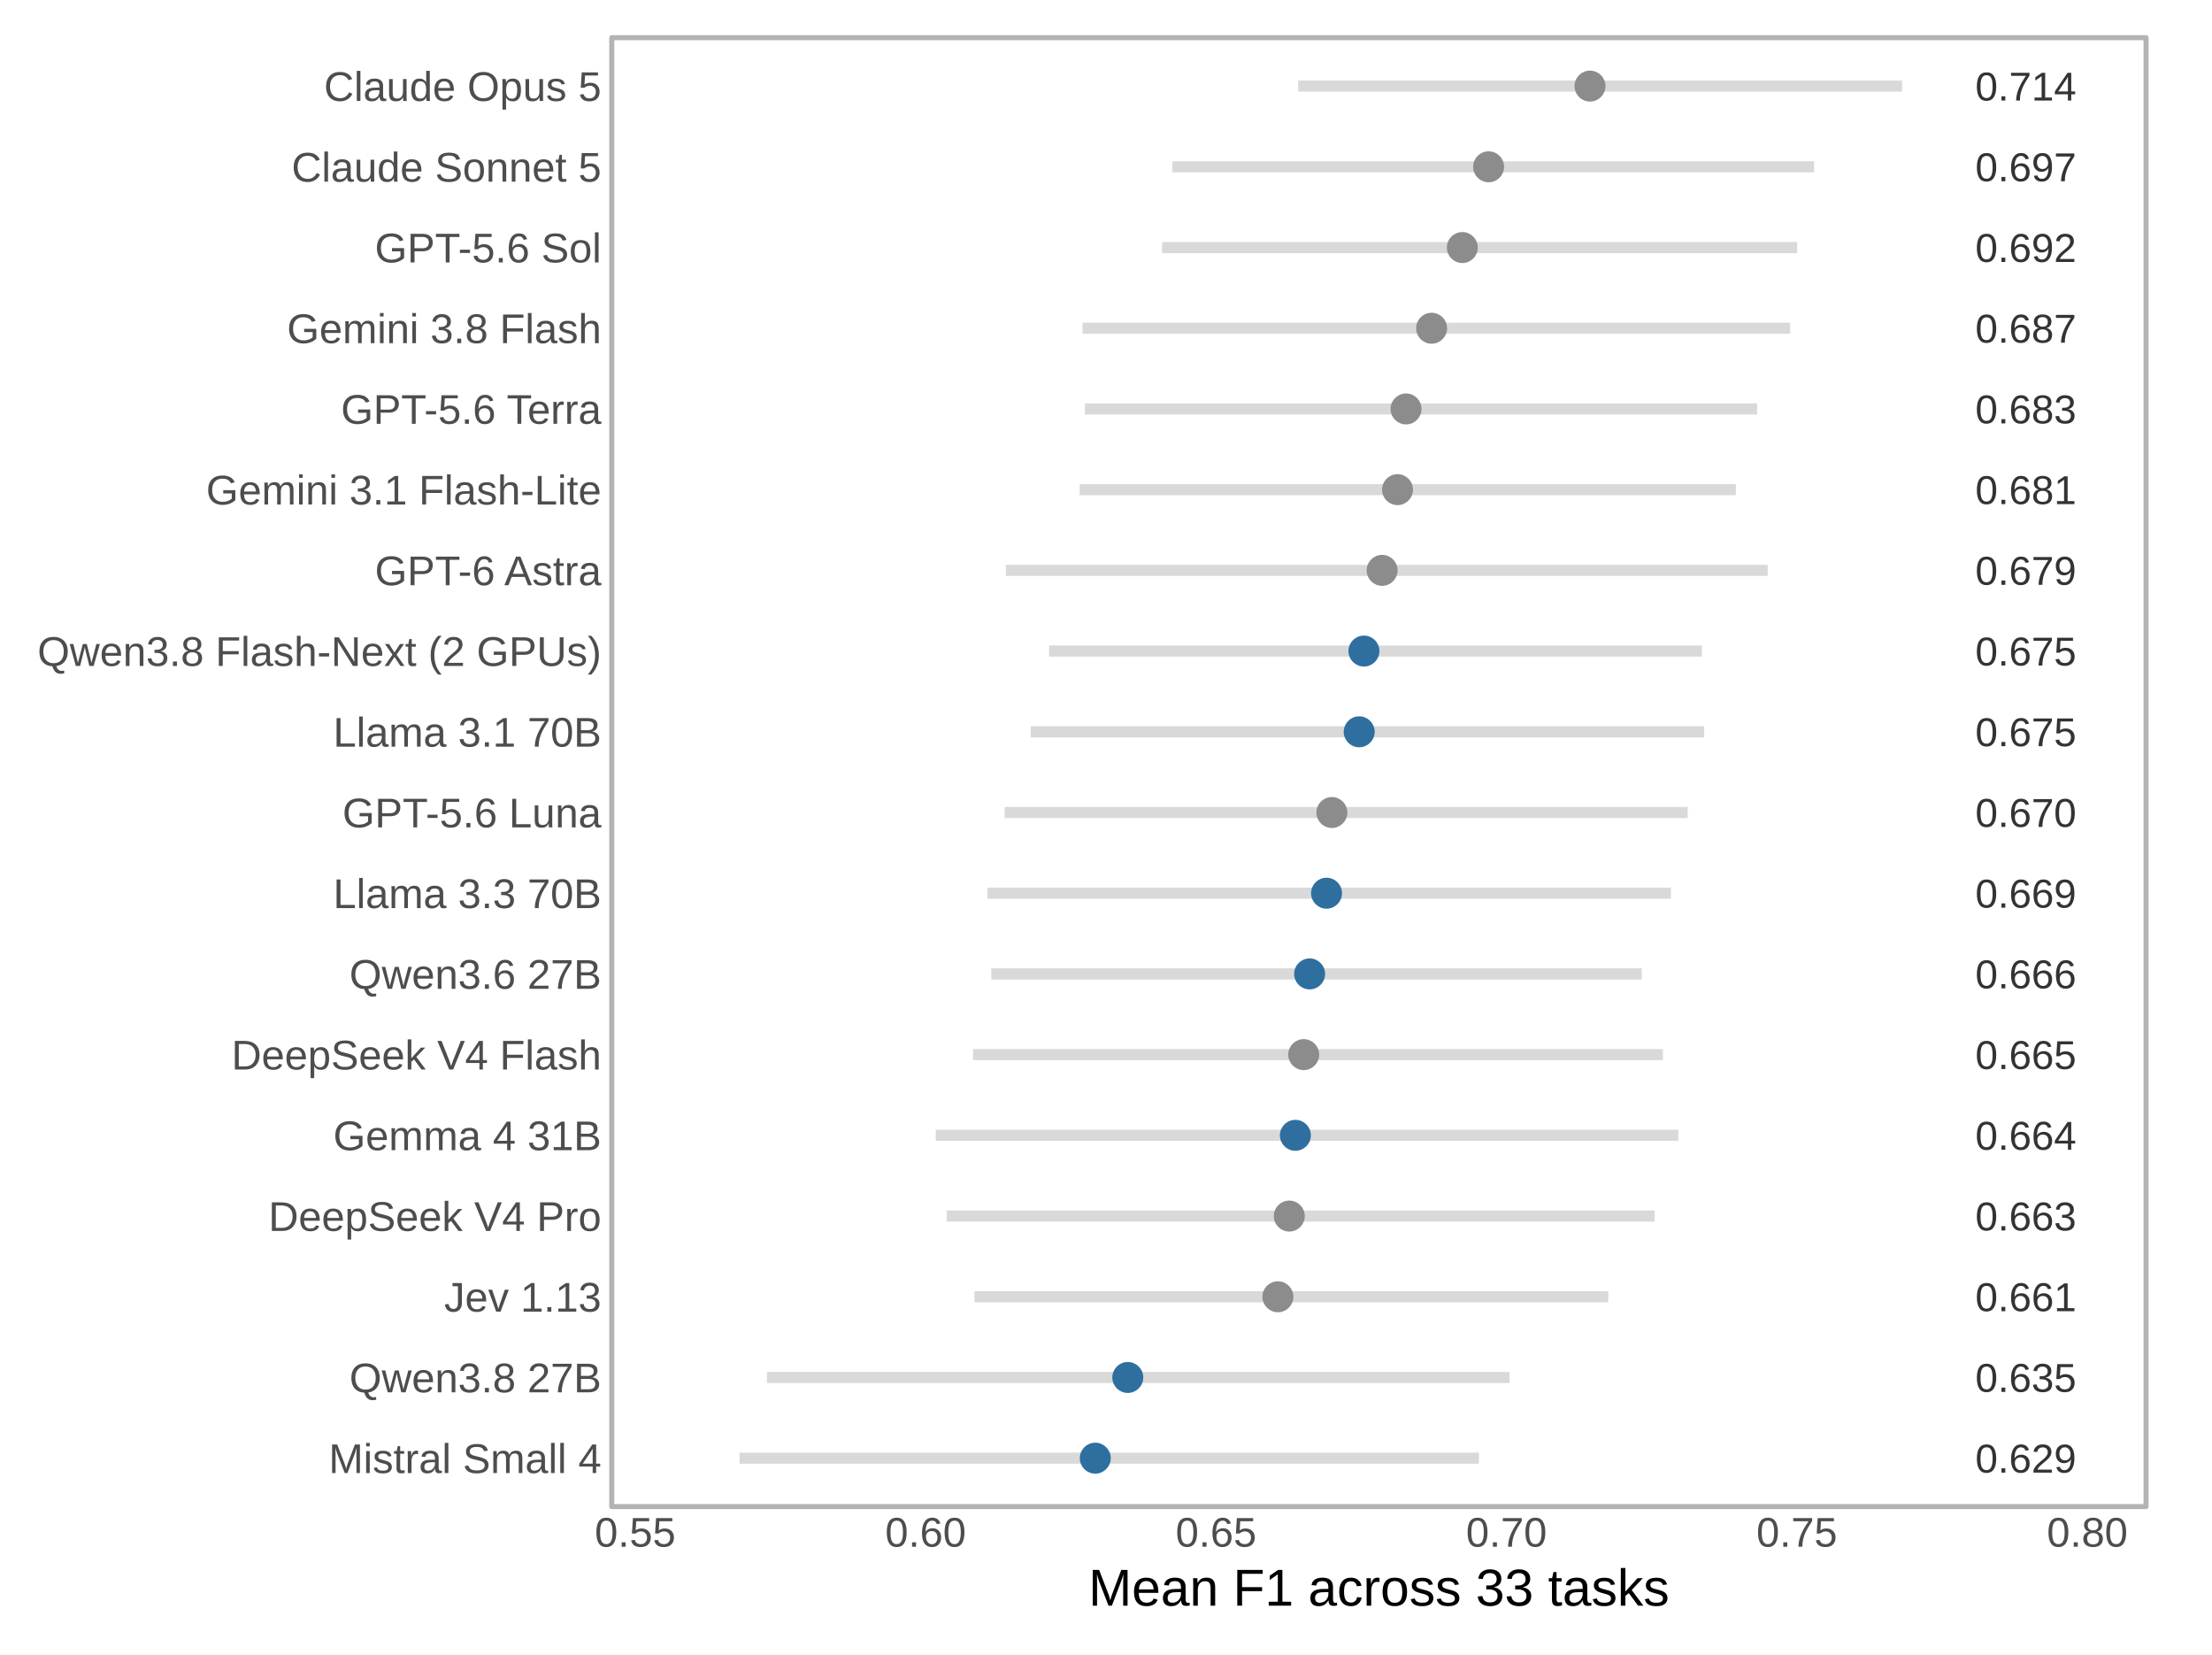
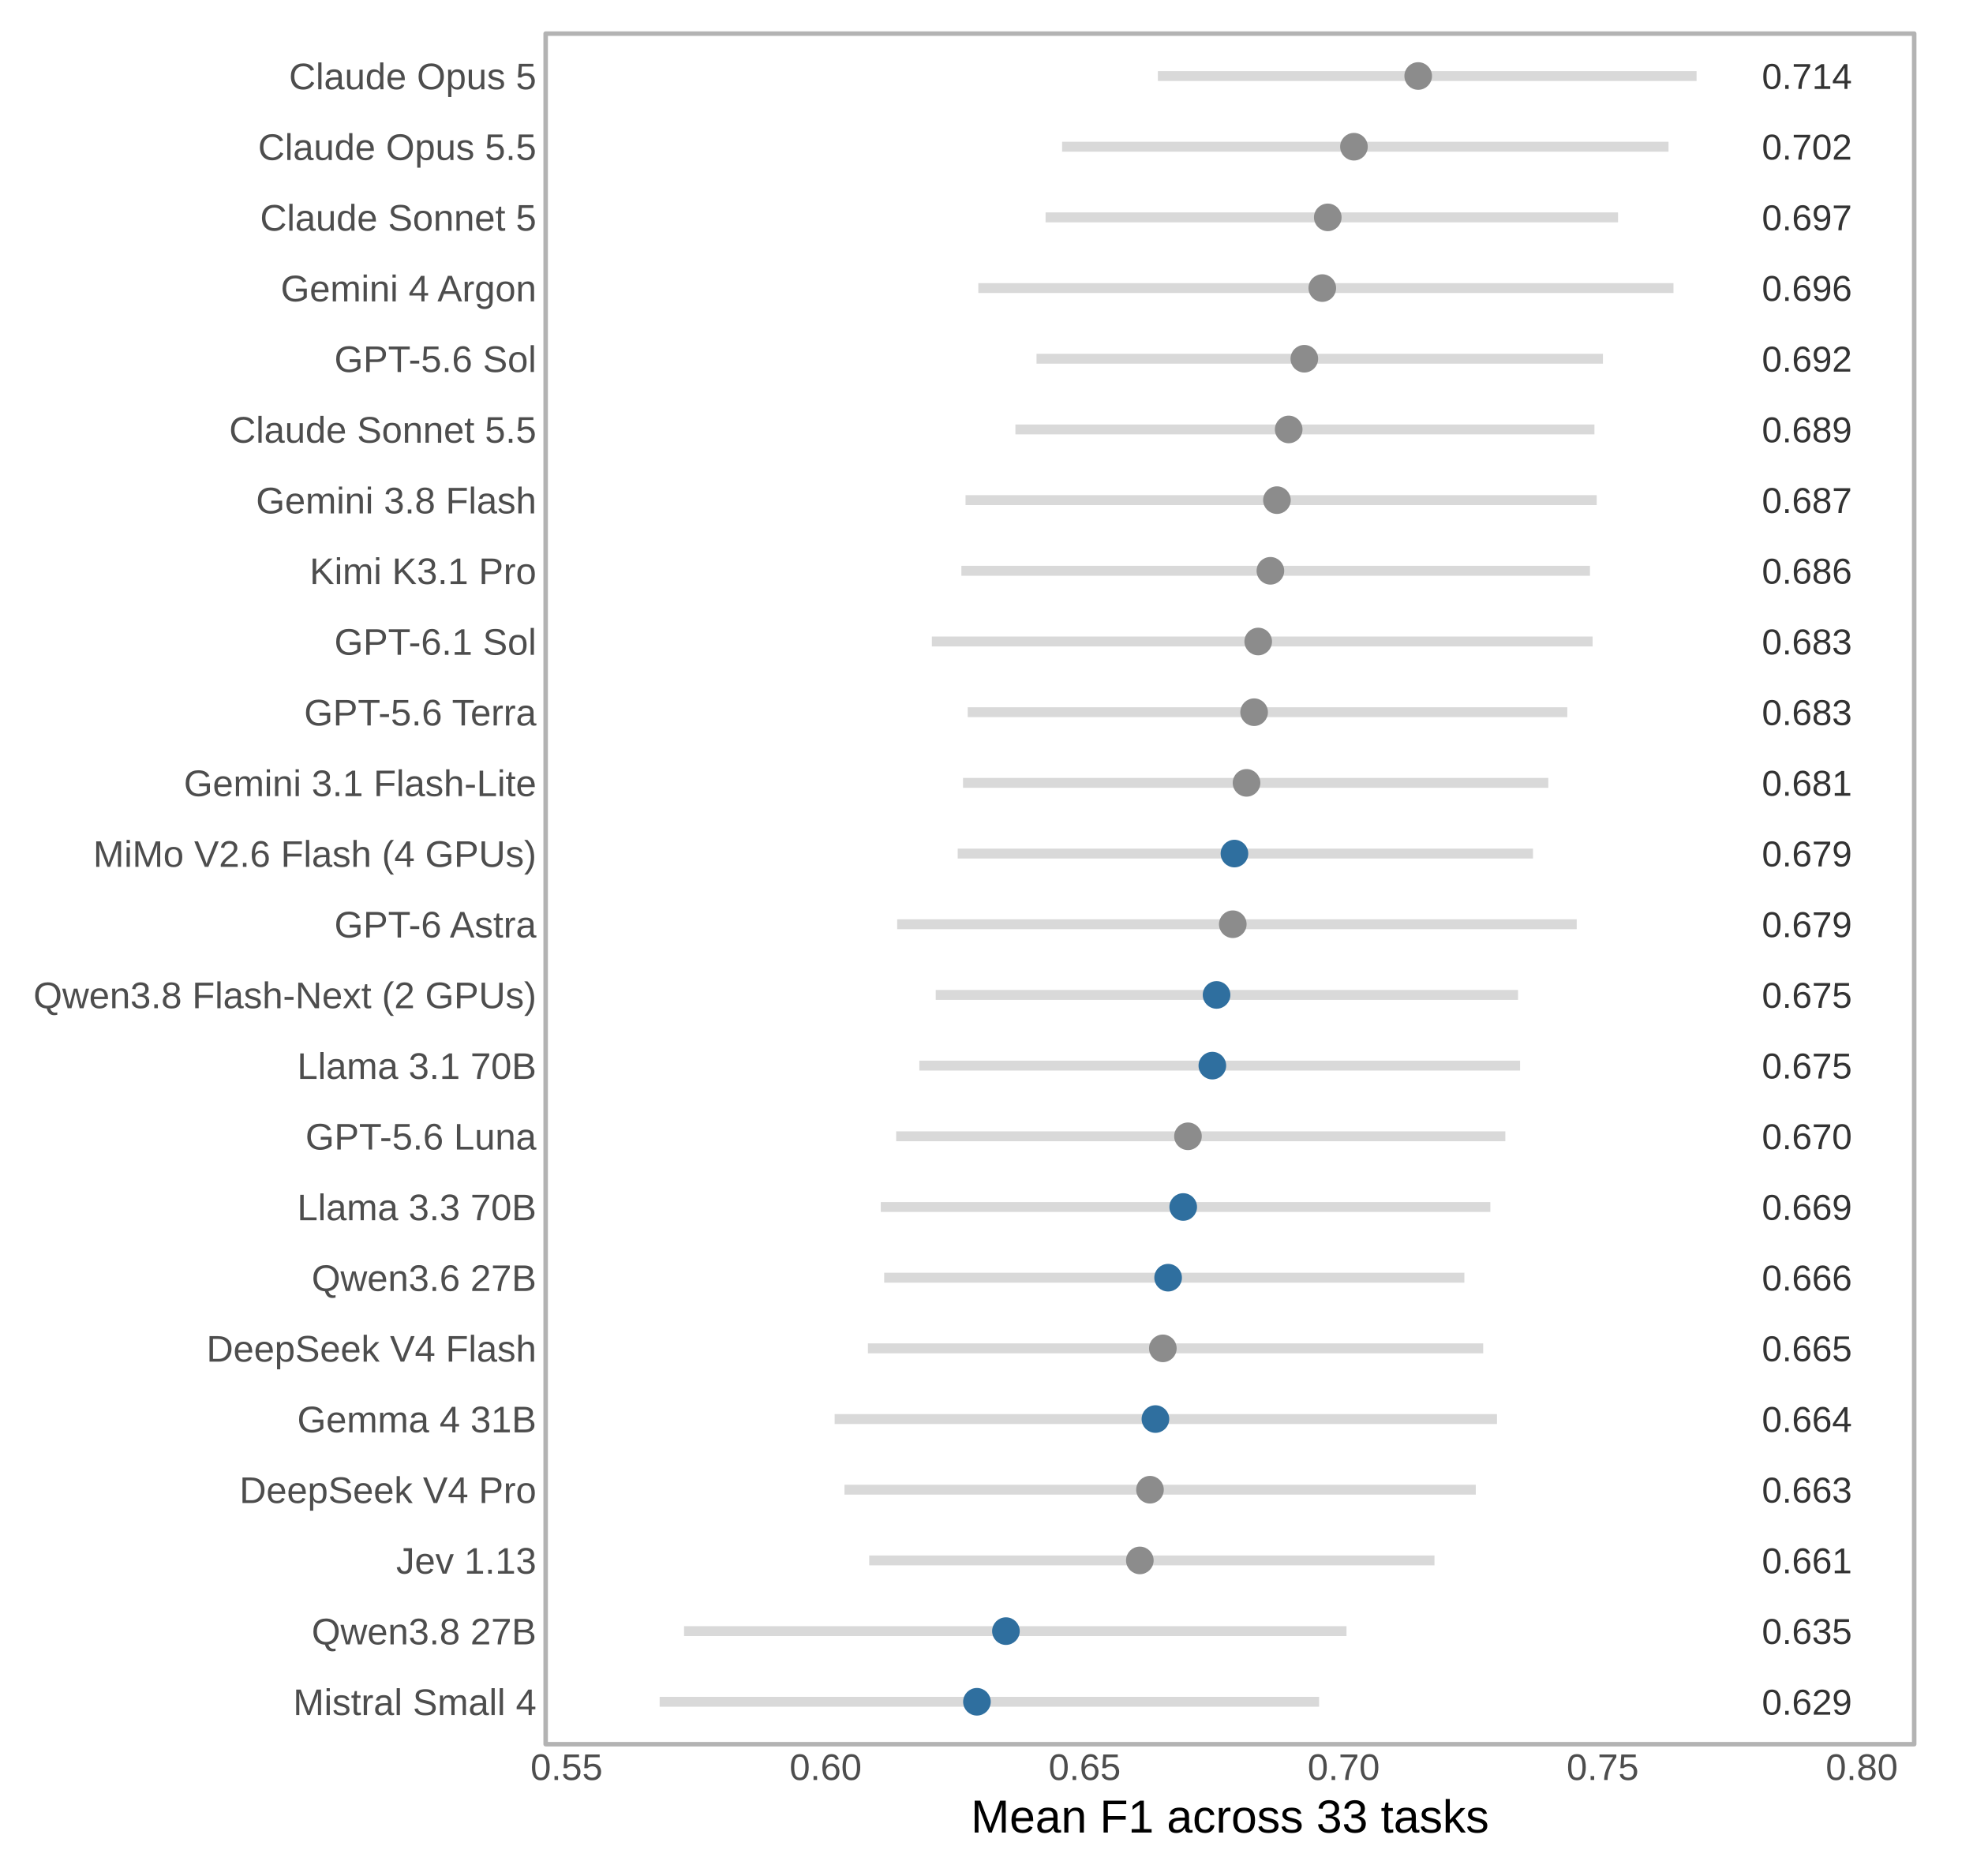
- <svg xmlns="http://www.w3.org/2000/svg" width="468.00pt" height="349.92pt" viewBox="0 0 468.00 349.92">
+ <svg xmlns="http://www.w3.org/2000/svg" width="468.00pt" height="444.96pt" viewBox="0 0 468.00 444.96">
  <g class="svglite">
    <defs>
      <style type="text/css">
    .svglite line, .svglite polyline, .svglite polygon, .svglite path, .svglite rect, .svglite circle {
      fill: none;
      stroke: #000000;
      stroke-linecap: round;
      stroke-linejoin: round;
      stroke-miterlimit: 10.00;
    }
    .svglite text {
      white-space: pre;
    }
    .svglite g.glyphgroup path {
      fill: inherit;
      stroke: none;
    }
  </style>
    </defs>
    <rect width="100%" height="100%" style="stroke: none; fill: #FFFFFF;" />
    <defs>
-       <clipPath id="cpMC4wMHw0NjguMDB8MC4wMHwzNDkuOTI=">
-         <rect x="0.00" y="0.00" width="468.00" height="349.92" />
+       <clipPath id="cpMC4wMHw0NjguMDB8MC4wMHw0NDQuOTY=">
+         <rect x="0.00" y="0.00" width="468.00" height="444.96" />
      </clipPath>
    </defs>
-     <g clip-path="url(#cpMC4wMHw0NjguMDB8MC4wMHwzNDkuOTI=)">
-       <rect x="0.00" y="0.00" width="468.00" height="349.92" style="stroke-width: 1.07; stroke: #FFFFFF; fill: #FFFFFF;" />
-       <rect x="129.43" y="7.97" width="324.62" height="310.70" style="stroke-width: 1.07; stroke: none; fill: #FFFFFF;" />
-       <line x1="156.47" y1="308.43" x2="312.89" y2="308.43" style="stroke-width: 2.35; stroke: #D9D9D9; stroke-linecap: butt;" />
-       <line x1="162.26" y1="291.36" x2="319.39" y2="291.36" style="stroke-width: 2.35; stroke: #D9D9D9; stroke-linecap: butt;" />
-       <line x1="206.18" y1="274.29" x2="340.26" y2="274.29" style="stroke-width: 2.35; stroke: #D9D9D9; stroke-linecap: butt;" />
-       <line x1="200.31" y1="257.22" x2="350.06" y2="257.22" style="stroke-width: 2.35; stroke: #D9D9D9; stroke-linecap: butt;" />
-       <line x1="197.98" y1="240.14" x2="355.09" y2="240.14" style="stroke-width: 2.35; stroke: #D9D9D9; stroke-linecap: butt;" />
-       <line x1="205.87" y1="223.07" x2="351.82" y2="223.07" style="stroke-width: 2.35; stroke: #D9D9D9; stroke-linecap: butt;" />
-       <line x1="209.73" y1="206.00" x2="347.35" y2="206.00" style="stroke-width: 2.35; stroke: #D9D9D9; stroke-linecap: butt;" />
-       <line x1="208.92" y1="188.93" x2="353.51" y2="188.93" style="stroke-width: 2.35; stroke: #D9D9D9; stroke-linecap: butt;" />
-       <line x1="212.57" y1="171.86" x2="357.07" y2="171.86" style="stroke-width: 2.35; stroke: #D9D9D9; stroke-linecap: butt;" />
-       <line x1="218.07" y1="154.79" x2="360.56" y2="154.79" style="stroke-width: 2.35; stroke: #D9D9D9; stroke-linecap: butt;" />
-       <line x1="221.96" y1="137.71" x2="360.08" y2="137.71" style="stroke-width: 2.35; stroke: #D9D9D9; stroke-linecap: butt;" />
-       <line x1="212.81" y1="120.64" x2="374.00" y2="120.64" style="stroke-width: 2.35; stroke: #D9D9D9; stroke-linecap: butt;" />
-       <line x1="228.43" y1="103.57" x2="367.26" y2="103.57" style="stroke-width: 2.35; stroke: #D9D9D9; stroke-linecap: butt;" />
-       <line x1="229.54" y1="86.50" x2="371.77" y2="86.50" style="stroke-width: 2.35; stroke: #D9D9D9; stroke-linecap: butt;" />
-       <line x1="229.03" y1="69.43" x2="378.74" y2="69.43" style="stroke-width: 2.35; stroke: #D9D9D9; stroke-linecap: butt;" />
-       <line x1="245.87" y1="52.36" x2="380.22" y2="52.36" style="stroke-width: 2.35; stroke: #D9D9D9; stroke-linecap: butt;" />
-       <line x1="248.01" y1="35.28" x2="383.80" y2="35.28" style="stroke-width: 2.35; stroke: #D9D9D9; stroke-linecap: butt;" />
-       <line x1="274.65" y1="18.21" x2="402.43" y2="18.21" style="stroke-width: 2.35; stroke: #D9D9D9; stroke-linecap: butt;" />
-       <circle cx="231.73" cy="308.43" r="2.92" style="stroke-width: 0.71; stroke: #2F6F9F; fill: #2F6F9F;" />
-       <circle cx="238.61" cy="291.36" r="2.92" style="stroke-width: 0.71; stroke: #2F6F9F; fill: #2F6F9F;" />
-       <circle cx="270.37" cy="274.29" r="2.92" style="stroke-width: 0.71; stroke: #8C8C8C; fill: #8C8C8C;" />
-       <circle cx="272.78" cy="257.22" r="2.92" style="stroke-width: 0.71; stroke: #8C8C8C; fill: #8C8C8C;" />
-       <circle cx="274.07" cy="240.14" r="2.92" style="stroke-width: 0.71; stroke: #2F6F9F; fill: #2F6F9F;" />
-       <circle cx="275.83" cy="223.07" r="2.92" style="stroke-width: 0.71; stroke: #8C8C8C; fill: #8C8C8C;" />
-       <circle cx="277.08" cy="206.00" r="2.92" style="stroke-width: 0.71; stroke: #2F6F9F; fill: #2F6F9F;" />
-       <circle cx="280.66" cy="188.93" r="2.92" style="stroke-width: 0.71; stroke: #2F6F9F; fill: #2F6F9F;" />
-       <circle cx="281.79" cy="171.86" r="2.92" style="stroke-width: 0.71; stroke: #8C8C8C; fill: #8C8C8C;" />
-       <circle cx="287.57" cy="154.79" r="2.92" style="stroke-width: 0.71; stroke: #2F6F9F; fill: #2F6F9F;" />
-       <circle cx="288.57" cy="137.71" r="2.92" style="stroke-width: 0.71; stroke: #2F6F9F; fill: #2F6F9F;" />
-       <circle cx="292.42" cy="120.64" r="2.92" style="stroke-width: 0.71; stroke: #8C8C8C; fill: #8C8C8C;" />
-       <circle cx="295.68" cy="103.57" r="2.92" style="stroke-width: 0.71; stroke: #8C8C8C; fill: #8C8C8C;" />
-       <circle cx="297.48" cy="86.50" r="2.92" style="stroke-width: 0.71; stroke: #8C8C8C; fill: #8C8C8C;" />
-       <circle cx="302.89" cy="69.43" r="2.92" style="stroke-width: 0.71; stroke: #8C8C8C; fill: #8C8C8C;" />
-       <circle cx="309.39" cy="52.36" r="2.92" style="stroke-width: 0.71; stroke: #8C8C8C; fill: #8C8C8C;" />
-       <circle cx="314.95" cy="35.28" r="2.92" style="stroke-width: 0.71; stroke: #8C8C8C; fill: #8C8C8C;" />
-       <circle cx="336.40" cy="18.21" r="2.92" style="stroke-width: 0.71; stroke: #8C8C8C; fill: #8C8C8C;" />
-       <text x="439.30" y="311.49" text-anchor="end" style="font-size: 8.54px;fill: #333333; font-family: &quot;Arial&quot;;" textLength="21.38px" lengthAdjust="spacingAndGlyphs">0.629</text>
-       <text x="439.30" y="294.41" text-anchor="end" style="font-size: 8.54px;fill: #333333; font-family: &quot;Arial&quot;;" textLength="21.38px" lengthAdjust="spacingAndGlyphs">0.635</text>
-       <text x="439.30" y="277.34" text-anchor="end" style="font-size: 8.54px;fill: #333333; font-family: &quot;Arial&quot;;" textLength="21.38px" lengthAdjust="spacingAndGlyphs">0.661</text>
-       <text x="439.30" y="260.27" text-anchor="end" style="font-size: 8.54px;fill: #333333; font-family: &quot;Arial&quot;;" textLength="21.38px" lengthAdjust="spacingAndGlyphs">0.663</text>
-       <text x="439.30" y="243.20" text-anchor="end" style="font-size: 8.54px;fill: #333333; font-family: &quot;Arial&quot;;" textLength="21.38px" lengthAdjust="spacingAndGlyphs">0.664</text>
-       <text x="439.30" y="226.13" text-anchor="end" style="font-size: 8.54px;fill: #333333; font-family: &quot;Arial&quot;;" textLength="21.38px" lengthAdjust="spacingAndGlyphs">0.665</text>
-       <text x="439.30" y="209.06" text-anchor="end" style="font-size: 8.54px;fill: #333333; font-family: &quot;Arial&quot;;" textLength="21.38px" lengthAdjust="spacingAndGlyphs">0.666</text>
-       <text x="439.30" y="191.99" text-anchor="end" style="font-size: 8.54px;fill: #333333; font-family: &quot;Arial&quot;;" textLength="21.38px" lengthAdjust="spacingAndGlyphs">0.669</text>
-       <text x="439.30" y="174.91" text-anchor="end" style="font-size: 8.54px;fill: #333333; font-family: &quot;Arial&quot;;" textLength="21.38px" lengthAdjust="spacingAndGlyphs">0.670</text>
-       <text x="439.30" y="157.84" text-anchor="end" style="font-size: 8.54px;fill: #333333; font-family: &quot;Arial&quot;;" textLength="21.38px" lengthAdjust="spacingAndGlyphs">0.675</text>
-       <text x="439.30" y="140.77" text-anchor="end" style="font-size: 8.54px;fill: #333333; font-family: &quot;Arial&quot;;" textLength="21.38px" lengthAdjust="spacingAndGlyphs">0.675</text>
-       <text x="439.30" y="123.70" text-anchor="end" style="font-size: 8.54px;fill: #333333; font-family: &quot;Arial&quot;;" textLength="21.38px" lengthAdjust="spacingAndGlyphs">0.679</text>
-       <text x="439.30" y="106.63" text-anchor="end" style="font-size: 8.54px;fill: #333333; font-family: &quot;Arial&quot;;" textLength="21.38px" lengthAdjust="spacingAndGlyphs">0.681</text>
-       <text x="439.30" y="89.56" text-anchor="end" style="font-size: 8.54px;fill: #333333; font-family: &quot;Arial&quot;;" textLength="21.38px" lengthAdjust="spacingAndGlyphs">0.683</text>
-       <text x="439.30" y="72.48" text-anchor="end" style="font-size: 8.54px;fill: #333333; font-family: &quot;Arial&quot;;" textLength="21.38px" lengthAdjust="spacingAndGlyphs">0.687</text>
-       <text x="439.30" y="55.41" text-anchor="end" style="font-size: 8.54px;fill: #333333; font-family: &quot;Arial&quot;;" textLength="21.38px" lengthAdjust="spacingAndGlyphs">0.692</text>
-       <text x="439.30" y="38.34" text-anchor="end" style="font-size: 8.54px;fill: #333333; font-family: &quot;Arial&quot;;" textLength="21.38px" lengthAdjust="spacingAndGlyphs">0.697</text>
-       <text x="439.30" y="21.27" text-anchor="end" style="font-size: 8.54px;fill: #333333; font-family: &quot;Arial&quot;;" textLength="21.38px" lengthAdjust="spacingAndGlyphs">0.714</text>
-       <rect x="129.43" y="7.97" width="324.62" height="310.70" style="stroke-width: 1.07; stroke: #B3B3B3;" />
-       <text x="127.24" y="311.58" text-anchor="end" style="font-size: 8.80px;fill: #4D4D4D; font-family: &quot;Arial&quot;;" textLength="57.66px" lengthAdjust="spacingAndGlyphs">Mistral Small 4</text>
-       <text x="127.24" y="294.51" text-anchor="end" style="font-size: 8.80px;fill: #4D4D4D; font-family: &quot;Arial&quot;;" textLength="53.30px" lengthAdjust="spacingAndGlyphs">Qwen3.8 27B</text>
-       <text x="127.24" y="277.44" text-anchor="end" style="font-size: 8.80px;fill: #4D4D4D; font-family: &quot;Arial&quot;;" textLength="33.25px" lengthAdjust="spacingAndGlyphs">Jev 1.13</text>
-       <text x="127.24" y="260.37" text-anchor="end" style="font-size: 8.80px;fill: #4D4D4D; font-family: &quot;Arial&quot;;" textLength="70.42px" lengthAdjust="spacingAndGlyphs">DeepSeek V4 Pro</text>
-       <text x="127.24" y="243.29" text-anchor="end" style="font-size: 8.80px;fill: #4D4D4D; font-family: &quot;Arial&quot;;" textLength="56.70px" lengthAdjust="spacingAndGlyphs">Gemma 4 31B</text>
-       <text x="127.24" y="226.22" text-anchor="end" style="font-size: 8.80px;fill: #4D4D4D; font-family: &quot;Arial&quot;;" textLength="78.25px" lengthAdjust="spacingAndGlyphs">DeepSeek V4 Flash</text>
-       <text x="127.24" y="209.15" text-anchor="end" style="font-size: 8.80px;fill: #4D4D4D; font-family: &quot;Arial&quot;;" textLength="53.30px" lengthAdjust="spacingAndGlyphs">Qwen3.6 27B</text>
-       <text x="127.24" y="192.08" text-anchor="end" style="font-size: 8.80px;fill: #4D4D4D; font-family: &quot;Arial&quot;;" textLength="56.70px" lengthAdjust="spacingAndGlyphs">Llama 3.3 70B</text>
-       <text x="127.24" y="175.01" text-anchor="end" style="font-size: 8.80px;fill: #4D4D4D; font-family: &quot;Arial&quot;;" textLength="54.75px" lengthAdjust="spacingAndGlyphs">GPT-5.6 Luna</text>
-       <text x="127.24" y="157.94" text-anchor="end" style="font-size: 8.80px;fill: #4D4D4D; font-family: &quot;Arial&quot;;" textLength="56.70px" lengthAdjust="spacingAndGlyphs">Llama 3.1 70B</text>
-       <text x="127.24" y="140.86" text-anchor="end" style="font-size: 8.80px;fill: #4D4D4D; font-family: &quot;Arial&quot;;" textLength="119.27px" lengthAdjust="spacingAndGlyphs">Qwen3.8 Flash-Next (2 GPUs)</text>
-       <text x="127.24" y="123.79" text-anchor="end" style="font-size: 8.80px;fill: #4D4D4D; font-family: &quot;Arial&quot;;" textLength="47.91px" lengthAdjust="spacingAndGlyphs">GPT-6 Astra</text>
-       <text x="127.24" y="106.72" text-anchor="end" style="font-size: 8.80px;fill: #4D4D4D; font-family: &quot;Arial&quot;;" textLength="83.56px" lengthAdjust="spacingAndGlyphs">Gemini 3.1 Flash-Lite</text>
-       <text x="127.24" y="89.65" text-anchor="end" style="font-size: 8.80px;fill: #4D4D4D; font-family: &quot;Arial&quot;;" textLength="55.06px" lengthAdjust="spacingAndGlyphs">GPT-5.6 Terra</text>
-       <text x="127.24" y="72.58" text-anchor="end" style="font-size: 8.80px;fill: #4D4D4D; font-family: &quot;Arial&quot;;" textLength="66.47px" lengthAdjust="spacingAndGlyphs">Gemini 3.8 Flash</text>
-       <text x="127.24" y="55.51" text-anchor="end" style="font-size: 8.80px;fill: #4D4D4D; font-family: &quot;Arial&quot;;" textLength="47.91px" lengthAdjust="spacingAndGlyphs">GPT-5.6 Sol</text>
-       <text x="127.24" y="38.43" text-anchor="end" style="font-size: 8.80px;fill: #4D4D4D; font-family: &quot;Arial&quot;;" textLength="65.52px" lengthAdjust="spacingAndGlyphs">Claude Sonnet 5</text>
-       <text x="127.24" y="21.36" text-anchor="end" style="font-size: 8.80px;fill: #4D4D4D; font-family: &quot;Arial&quot;;" textLength="58.67px" lengthAdjust="spacingAndGlyphs">Claude Opus 5</text>
-       <text x="134.40" y="327.16" text-anchor="middle" style="font-size: 8.80px;fill: #4D4D4D; font-family: &quot;Arial&quot;;" textLength="17.11px" lengthAdjust="spacingAndGlyphs">0.55</text>
-       <text x="195.84" y="327.16" text-anchor="middle" style="font-size: 8.80px;fill: #4D4D4D; font-family: &quot;Arial&quot;;" textLength="17.11px" lengthAdjust="spacingAndGlyphs">0.60</text>
-       <text x="257.29" y="327.16" text-anchor="middle" style="font-size: 8.80px;fill: #4D4D4D; font-family: &quot;Arial&quot;;" textLength="17.11px" lengthAdjust="spacingAndGlyphs">0.65</text>
-       <text x="318.73" y="327.16" text-anchor="middle" style="font-size: 8.80px;fill: #4D4D4D; font-family: &quot;Arial&quot;;" textLength="17.11px" lengthAdjust="spacingAndGlyphs">0.70</text>
-       <text x="380.17" y="327.16" text-anchor="middle" style="font-size: 8.80px;fill: #4D4D4D; font-family: &quot;Arial&quot;;" textLength="17.11px" lengthAdjust="spacingAndGlyphs">0.75</text>
-       <text x="441.62" y="327.16" text-anchor="middle" style="font-size: 8.80px;fill: #4D4D4D; font-family: &quot;Arial&quot;;" textLength="17.11px" lengthAdjust="spacingAndGlyphs">0.80</text>
-       <text x="291.74" y="339.63" text-anchor="middle" style="font-size: 11.00px; font-family: &quot;Arial&quot;;" textLength="122.97px" lengthAdjust="spacingAndGlyphs">Mean F1 across 33 tasks</text>
+     <g clip-path="url(#cpMC4wMHw0NjguMDB8MC4wMHw0NDQuOTY=)">
+       <rect x="0.00" y="-0" width="468.00" height="444.96" style="stroke-width: 1.07; stroke: #FFFFFF; fill: #FFFFFF;" />
+       <rect x="129.43" y="7.97" width="324.62" height="405.74" style="stroke-width: 1.07; stroke: none; fill: #FFFFFF;" />
+       <line x1="156.47" y1="403.65" x2="312.89" y2="403.65" style="stroke-width: 2.35; stroke: #D9D9D9; stroke-linecap: butt;" />
+       <line x1="162.26" y1="386.89" x2="319.39" y2="386.89" style="stroke-width: 2.35; stroke: #D9D9D9; stroke-linecap: butt;" />
+       <line x1="206.18" y1="370.12" x2="340.26" y2="370.12" style="stroke-width: 2.35; stroke: #D9D9D9; stroke-linecap: butt;" />
+       <line x1="200.31" y1="353.35" x2="350.06" y2="353.35" style="stroke-width: 2.35; stroke: #D9D9D9; stroke-linecap: butt;" />
+       <line x1="197.98" y1="336.59" x2="355.09" y2="336.59" style="stroke-width: 2.35; stroke: #D9D9D9; stroke-linecap: butt;" />
+       <line x1="205.87" y1="319.82" x2="351.82" y2="319.82" style="stroke-width: 2.35; stroke: #D9D9D9; stroke-linecap: butt;" />
+       <line x1="209.73" y1="303.06" x2="347.35" y2="303.06" style="stroke-width: 2.35; stroke: #D9D9D9; stroke-linecap: butt;" />
+       <line x1="208.92" y1="286.29" x2="353.51" y2="286.29" style="stroke-width: 2.35; stroke: #D9D9D9; stroke-linecap: butt;" />
+       <line x1="212.57" y1="269.52" x2="357.07" y2="269.52" style="stroke-width: 2.35; stroke: #D9D9D9; stroke-linecap: butt;" />
+       <line x1="218.07" y1="252.76" x2="360.56" y2="252.76" style="stroke-width: 2.35; stroke: #D9D9D9; stroke-linecap: butt;" />
+       <line x1="221.96" y1="235.99" x2="360.08" y2="235.99" style="stroke-width: 2.35; stroke: #D9D9D9; stroke-linecap: butt;" />
+       <line x1="212.81" y1="219.22" x2="374.00" y2="219.22" style="stroke-width: 2.35; stroke: #D9D9D9; stroke-linecap: butt;" />
+       <line x1="227.17" y1="202.46" x2="363.63" y2="202.46" style="stroke-width: 2.35; stroke: #D9D9D9; stroke-linecap: butt;" />
+       <line x1="228.43" y1="185.69" x2="367.26" y2="185.69" style="stroke-width: 2.35; stroke: #D9D9D9; stroke-linecap: butt;" />
+       <line x1="229.54" y1="168.93" x2="371.77" y2="168.93" style="stroke-width: 2.35; stroke: #D9D9D9; stroke-linecap: butt;" />
+       <line x1="221.04" y1="152.16" x2="377.77" y2="152.16" style="stroke-width: 2.35; stroke: #D9D9D9; stroke-linecap: butt;" />
+       <line x1="228.04" y1="135.39" x2="377.15" y2="135.39" style="stroke-width: 2.35; stroke: #D9D9D9; stroke-linecap: butt;" />
+       <line x1="229.03" y1="118.63" x2="378.74" y2="118.63" style="stroke-width: 2.35; stroke: #D9D9D9; stroke-linecap: butt;" />
+       <line x1="240.86" y1="101.86" x2="378.21" y2="101.86" style="stroke-width: 2.35; stroke: #D9D9D9; stroke-linecap: butt;" />
+       <line x1="245.87" y1="85.09" x2="380.22" y2="85.09" style="stroke-width: 2.35; stroke: #D9D9D9; stroke-linecap: butt;" />
+       <line x1="232.06" y1="68.33" x2="396.95" y2="68.33" style="stroke-width: 2.35; stroke: #D9D9D9; stroke-linecap: butt;" />
+       <line x1="248.01" y1="51.56" x2="383.80" y2="51.56" style="stroke-width: 2.35; stroke: #D9D9D9; stroke-linecap: butt;" />
+       <line x1="251.93" y1="34.80" x2="395.78" y2="34.80" style="stroke-width: 2.35; stroke: #D9D9D9; stroke-linecap: butt;" />
+       <line x1="274.65" y1="18.03" x2="402.43" y2="18.03" style="stroke-width: 2.35; stroke: #D9D9D9; stroke-linecap: butt;" />
+       <circle cx="231.73" cy="403.65" r="2.92" style="stroke-width: 0.71; stroke: #2F6F9F; fill: #2F6F9F;" />
+       <circle cx="238.61" cy="386.89" r="2.92" style="stroke-width: 0.71; stroke: #2F6F9F; fill: #2F6F9F;" />
+       <circle cx="270.37" cy="370.12" r="2.92" style="stroke-width: 0.71; stroke: #8C8C8C; fill: #8C8C8C;" />
+       <circle cx="272.78" cy="353.35" r="2.92" style="stroke-width: 0.71; stroke: #8C8C8C; fill: #8C8C8C;" />
+       <circle cx="274.07" cy="336.59" r="2.92" style="stroke-width: 0.71; stroke: #2F6F9F; fill: #2F6F9F;" />
+       <circle cx="275.83" cy="319.82" r="2.92" style="stroke-width: 0.71; stroke: #8C8C8C; fill: #8C8C8C;" />
+       <circle cx="277.08" cy="303.06" r="2.92" style="stroke-width: 0.71; stroke: #2F6F9F; fill: #2F6F9F;" />
+       <circle cx="280.66" cy="286.29" r="2.92" style="stroke-width: 0.71; stroke: #2F6F9F; fill: #2F6F9F;" />
+       <circle cx="281.79" cy="269.52" r="2.92" style="stroke-width: 0.71; stroke: #8C8C8C; fill: #8C8C8C;" />
+       <circle cx="287.57" cy="252.76" r="2.92" style="stroke-width: 0.71; stroke: #2F6F9F; fill: #2F6F9F;" />
+       <circle cx="288.57" cy="235.99" r="2.92" style="stroke-width: 0.71; stroke: #2F6F9F; fill: #2F6F9F;" />
+       <circle cx="292.42" cy="219.22" r="2.92" style="stroke-width: 0.71; stroke: #8C8C8C; fill: #8C8C8C;" />
+       <circle cx="292.81" cy="202.46" r="2.92" style="stroke-width: 0.71; stroke: #2F6F9F; fill: #2F6F9F;" />
+       <circle cx="295.68" cy="185.69" r="2.92" style="stroke-width: 0.71; stroke: #8C8C8C; fill: #8C8C8C;" />
+       <circle cx="297.48" cy="168.93" r="2.92" style="stroke-width: 0.71; stroke: #8C8C8C; fill: #8C8C8C;" />
+       <circle cx="298.45" cy="152.16" r="2.92" style="stroke-width: 0.71; stroke: #8C8C8C; fill: #8C8C8C;" />
+       <circle cx="301.34" cy="135.39" r="2.92" style="stroke-width: 0.71; stroke: #8C8C8C; fill: #8C8C8C;" />
+       <circle cx="302.89" cy="118.63" r="2.92" style="stroke-width: 0.71; stroke: #8C8C8C; fill: #8C8C8C;" />
+       <circle cx="305.68" cy="101.86" r="2.92" style="stroke-width: 0.71; stroke: #8C8C8C; fill: #8C8C8C;" />
+       <circle cx="309.39" cy="85.09" r="2.92" style="stroke-width: 0.71; stroke: #8C8C8C; fill: #8C8C8C;" />
+       <circle cx="313.65" cy="68.33" r="2.92" style="stroke-width: 0.71; stroke: #8C8C8C; fill: #8C8C8C;" />
+       <circle cx="314.95" cy="51.56" r="2.92" style="stroke-width: 0.71; stroke: #8C8C8C; fill: #8C8C8C;" />
+       <circle cx="321.16" cy="34.80" r="2.92" style="stroke-width: 0.71; stroke: #8C8C8C; fill: #8C8C8C;" />
+       <circle cx="336.40" cy="18.03" r="2.92" style="stroke-width: 0.71; stroke: #8C8C8C; fill: #8C8C8C;" />
+       <text x="439.30" y="406.71" text-anchor="end" style="font-size: 8.54px;fill: #333333; font-family: &quot;Arial&quot;;" textLength="21.38px" lengthAdjust="spacingAndGlyphs">0.629</text>
+       <text x="439.30" y="389.94" text-anchor="end" style="font-size: 8.54px;fill: #333333; font-family: &quot;Arial&quot;;" textLength="21.38px" lengthAdjust="spacingAndGlyphs">0.635</text>
+       <text x="439.30" y="373.18" text-anchor="end" style="font-size: 8.54px;fill: #333333; font-family: &quot;Arial&quot;;" textLength="21.38px" lengthAdjust="spacingAndGlyphs">0.661</text>
+       <text x="439.30" y="356.41" text-anchor="end" style="font-size: 8.54px;fill: #333333; font-family: &quot;Arial&quot;;" textLength="21.38px" lengthAdjust="spacingAndGlyphs">0.663</text>
+       <text x="439.30" y="339.64" text-anchor="end" style="font-size: 8.54px;fill: #333333; font-family: &quot;Arial&quot;;" textLength="21.38px" lengthAdjust="spacingAndGlyphs">0.664</text>
+       <text x="439.30" y="322.88" text-anchor="end" style="font-size: 8.54px;fill: #333333; font-family: &quot;Arial&quot;;" textLength="21.38px" lengthAdjust="spacingAndGlyphs">0.665</text>
+       <text x="439.30" y="306.11" text-anchor="end" style="font-size: 8.54px;fill: #333333; font-family: &quot;Arial&quot;;" textLength="21.38px" lengthAdjust="spacingAndGlyphs">0.666</text>
+       <text x="439.30" y="289.35" text-anchor="end" style="font-size: 8.54px;fill: #333333; font-family: &quot;Arial&quot;;" textLength="21.38px" lengthAdjust="spacingAndGlyphs">0.669</text>
+       <text x="439.30" y="272.58" text-anchor="end" style="font-size: 8.54px;fill: #333333; font-family: &quot;Arial&quot;;" textLength="21.38px" lengthAdjust="spacingAndGlyphs">0.670</text>
+       <text x="439.30" y="255.81" text-anchor="end" style="font-size: 8.54px;fill: #333333; font-family: &quot;Arial&quot;;" textLength="21.38px" lengthAdjust="spacingAndGlyphs">0.675</text>
+       <text x="439.30" y="239.05" text-anchor="end" style="font-size: 8.54px;fill: #333333; font-family: &quot;Arial&quot;;" textLength="21.38px" lengthAdjust="spacingAndGlyphs">0.675</text>
+       <text x="439.30" y="222.28" text-anchor="end" style="font-size: 8.54px;fill: #333333; font-family: &quot;Arial&quot;;" textLength="21.38px" lengthAdjust="spacingAndGlyphs">0.679</text>
+       <text x="439.30" y="205.51" text-anchor="end" style="font-size: 8.54px;fill: #333333; font-family: &quot;Arial&quot;;" textLength="21.38px" lengthAdjust="spacingAndGlyphs">0.679</text>
+       <text x="439.30" y="188.75" text-anchor="end" style="font-size: 8.54px;fill: #333333; font-family: &quot;Arial&quot;;" textLength="21.38px" lengthAdjust="spacingAndGlyphs">0.681</text>
+       <text x="439.30" y="171.98" text-anchor="end" style="font-size: 8.54px;fill: #333333; font-family: &quot;Arial&quot;;" textLength="21.38px" lengthAdjust="spacingAndGlyphs">0.683</text>
+       <text x="439.30" y="155.22" text-anchor="end" style="font-size: 8.54px;fill: #333333; font-family: &quot;Arial&quot;;" textLength="21.38px" lengthAdjust="spacingAndGlyphs">0.683</text>
+       <text x="439.30" y="138.45" text-anchor="end" style="font-size: 8.54px;fill: #333333; font-family: &quot;Arial&quot;;" textLength="21.38px" lengthAdjust="spacingAndGlyphs">0.686</text>
+       <text x="439.30" y="121.68" text-anchor="end" style="font-size: 8.54px;fill: #333333; font-family: &quot;Arial&quot;;" textLength="21.38px" lengthAdjust="spacingAndGlyphs">0.687</text>
+       <text x="439.30" y="104.92" text-anchor="end" style="font-size: 8.54px;fill: #333333; font-family: &quot;Arial&quot;;" textLength="21.38px" lengthAdjust="spacingAndGlyphs">0.689</text>
+       <text x="439.30" y="88.15" text-anchor="end" style="font-size: 8.54px;fill: #333333; font-family: &quot;Arial&quot;;" textLength="21.38px" lengthAdjust="spacingAndGlyphs">0.692</text>
+       <text x="439.30" y="71.38" text-anchor="end" style="font-size: 8.54px;fill: #333333; font-family: &quot;Arial&quot;;" textLength="21.38px" lengthAdjust="spacingAndGlyphs">0.696</text>
+       <text x="439.30" y="54.62" text-anchor="end" style="font-size: 8.54px;fill: #333333; font-family: &quot;Arial&quot;;" textLength="21.38px" lengthAdjust="spacingAndGlyphs">0.697</text>
+       <text x="439.30" y="37.85" text-anchor="end" style="font-size: 8.54px;fill: #333333; font-family: &quot;Arial&quot;;" textLength="21.38px" lengthAdjust="spacingAndGlyphs">0.702</text>
+       <text x="439.30" y="21.09" text-anchor="end" style="font-size: 8.54px;fill: #333333; font-family: &quot;Arial&quot;;" textLength="21.38px" lengthAdjust="spacingAndGlyphs">0.714</text>
+       <rect x="129.43" y="7.97" width="324.62" height="405.74" style="stroke-width: 1.07; stroke: #B3B3B3;" />
+       <text x="127.24" y="406.80" text-anchor="end" style="font-size: 8.80px;fill: #4D4D4D; font-family: &quot;Arial&quot;;" textLength="57.66px" lengthAdjust="spacingAndGlyphs">Mistral Small 4</text>
+       <text x="127.24" y="390.04" text-anchor="end" style="font-size: 8.80px;fill: #4D4D4D; font-family: &quot;Arial&quot;;" textLength="53.30px" lengthAdjust="spacingAndGlyphs">Qwen3.8 27B</text>
+       <text x="127.24" y="373.27" text-anchor="end" style="font-size: 8.80px;fill: #4D4D4D; font-family: &quot;Arial&quot;;" textLength="33.25px" lengthAdjust="spacingAndGlyphs">Jev 1.13</text>
+       <text x="127.24" y="356.50" text-anchor="end" style="font-size: 8.80px;fill: #4D4D4D; font-family: &quot;Arial&quot;;" textLength="70.42px" lengthAdjust="spacingAndGlyphs">DeepSeek V4 Pro</text>
+       <text x="127.24" y="339.74" text-anchor="end" style="font-size: 8.80px;fill: #4D4D4D; font-family: &quot;Arial&quot;;" textLength="56.70px" lengthAdjust="spacingAndGlyphs">Gemma 4 31B</text>
+       <text x="127.24" y="322.97" text-anchor="end" style="font-size: 8.80px;fill: #4D4D4D; font-family: &quot;Arial&quot;;" textLength="78.25px" lengthAdjust="spacingAndGlyphs">DeepSeek V4 Flash</text>
+       <text x="127.24" y="306.21" text-anchor="end" style="font-size: 8.80px;fill: #4D4D4D; font-family: &quot;Arial&quot;;" textLength="53.30px" lengthAdjust="spacingAndGlyphs">Qwen3.6 27B</text>
+       <text x="127.24" y="289.44" text-anchor="end" style="font-size: 8.80px;fill: #4D4D4D; font-family: &quot;Arial&quot;;" textLength="56.70px" lengthAdjust="spacingAndGlyphs">Llama 3.3 70B</text>
+       <text x="127.24" y="272.67" text-anchor="end" style="font-size: 8.80px;fill: #4D4D4D; font-family: &quot;Arial&quot;;" textLength="54.75px" lengthAdjust="spacingAndGlyphs">GPT-5.6 Luna</text>
+       <text x="127.24" y="255.91" text-anchor="end" style="font-size: 8.80px;fill: #4D4D4D; font-family: &quot;Arial&quot;;" textLength="56.70px" lengthAdjust="spacingAndGlyphs">Llama 3.1 70B</text>
+       <text x="127.24" y="239.14" text-anchor="end" style="font-size: 8.80px;fill: #4D4D4D; font-family: &quot;Arial&quot;;" textLength="119.27px" lengthAdjust="spacingAndGlyphs">Qwen3.8 Flash-Next (2 GPUs)</text>
+       <text x="127.24" y="222.37" text-anchor="end" style="font-size: 8.80px;fill: #4D4D4D; font-family: &quot;Arial&quot;;" textLength="47.91px" lengthAdjust="spacingAndGlyphs">GPT-6 Astra</text>
+       <text x="127.24" y="205.61" text-anchor="end" style="font-size: 8.80px;fill: #4D4D4D; font-family: &quot;Arial&quot;;" textLength="105.08px" lengthAdjust="spacingAndGlyphs">MiMo V2.6 Flash (4 GPUs)</text>
+       <text x="127.24" y="188.84" text-anchor="end" style="font-size: 8.80px;fill: #4D4D4D; font-family: &quot;Arial&quot;;" textLength="83.56px" lengthAdjust="spacingAndGlyphs">Gemini 3.1 Flash-Lite</text>
+       <text x="127.24" y="172.08" text-anchor="end" style="font-size: 8.80px;fill: #4D4D4D; font-family: &quot;Arial&quot;;" textLength="55.06px" lengthAdjust="spacingAndGlyphs">GPT-5.6 Terra</text>
+       <text x="127.24" y="155.31" text-anchor="end" style="font-size: 8.80px;fill: #4D4D4D; font-family: &quot;Arial&quot;;" textLength="47.91px" lengthAdjust="spacingAndGlyphs">GPT-6.1 Sol</text>
+       <text x="127.24" y="138.54" text-anchor="end" style="font-size: 8.80px;fill: #4D4D4D; font-family: &quot;Arial&quot;;" textLength="53.77px" lengthAdjust="spacingAndGlyphs">Kimi K3.1 Pro</text>
+       <text x="127.24" y="121.78" text-anchor="end" style="font-size: 8.80px;fill: #4D4D4D; font-family: &quot;Arial&quot;;" textLength="66.47px" lengthAdjust="spacingAndGlyphs">Gemini 3.8 Flash</text>
+       <text x="127.24" y="105.01" text-anchor="end" style="font-size: 8.80px;fill: #4D4D4D; font-family: &quot;Arial&quot;;" textLength="72.84px" lengthAdjust="spacingAndGlyphs">Claude Sonnet 5.5</text>
+       <text x="127.24" y="88.24" text-anchor="end" style="font-size: 8.80px;fill: #4D4D4D; font-family: &quot;Arial&quot;;" textLength="47.91px" lengthAdjust="spacingAndGlyphs">GPT-5.6 Sol</text>
+       <text x="127.24" y="71.48" text-anchor="end" style="font-size: 8.80px;fill: #4D4D4D; font-family: &quot;Arial&quot;;" textLength="60.61px" lengthAdjust="spacingAndGlyphs">Gemini 4 Argon</text>
+       <text x="127.24" y="54.71" text-anchor="end" style="font-size: 8.80px;fill: #4D4D4D; font-family: &quot;Arial&quot;;" textLength="65.52px" lengthAdjust="spacingAndGlyphs">Claude Sonnet 5</text>
+       <text x="127.24" y="37.95" text-anchor="end" style="font-size: 8.80px;fill: #4D4D4D; font-family: &quot;Arial&quot;;" textLength="66.00px" lengthAdjust="spacingAndGlyphs">Claude Opus 5.5</text>
+       <text x="127.24" y="21.18" text-anchor="end" style="font-size: 8.80px;fill: #4D4D4D; font-family: &quot;Arial&quot;;" textLength="58.67px" lengthAdjust="spacingAndGlyphs">Claude Opus 5</text>
+       <text x="134.40" y="422.20" text-anchor="middle" style="font-size: 8.80px;fill: #4D4D4D; font-family: &quot;Arial&quot;;" textLength="17.11px" lengthAdjust="spacingAndGlyphs">0.55</text>
+       <text x="195.84" y="422.20" text-anchor="middle" style="font-size: 8.80px;fill: #4D4D4D; font-family: &quot;Arial&quot;;" textLength="17.11px" lengthAdjust="spacingAndGlyphs">0.60</text>
+       <text x="257.29" y="422.20" text-anchor="middle" style="font-size: 8.80px;fill: #4D4D4D; font-family: &quot;Arial&quot;;" textLength="17.11px" lengthAdjust="spacingAndGlyphs">0.65</text>
+       <text x="318.73" y="422.20" text-anchor="middle" style="font-size: 8.80px;fill: #4D4D4D; font-family: &quot;Arial&quot;;" textLength="17.11px" lengthAdjust="spacingAndGlyphs">0.70</text>
+       <text x="380.17" y="422.20" text-anchor="middle" style="font-size: 8.80px;fill: #4D4D4D; font-family: &quot;Arial&quot;;" textLength="17.11px" lengthAdjust="spacingAndGlyphs">0.75</text>
+       <text x="441.62" y="422.20" text-anchor="middle" style="font-size: 8.80px;fill: #4D4D4D; font-family: &quot;Arial&quot;;" textLength="17.11px" lengthAdjust="spacingAndGlyphs">0.80</text>
+       <text x="291.74" y="434.67" text-anchor="middle" style="font-size: 11.00px; font-family: &quot;Arial&quot;;" textLength="122.97px" lengthAdjust="spacingAndGlyphs">Mean F1 across 33 tasks</text>
    </g>
  </g>
</svg>
